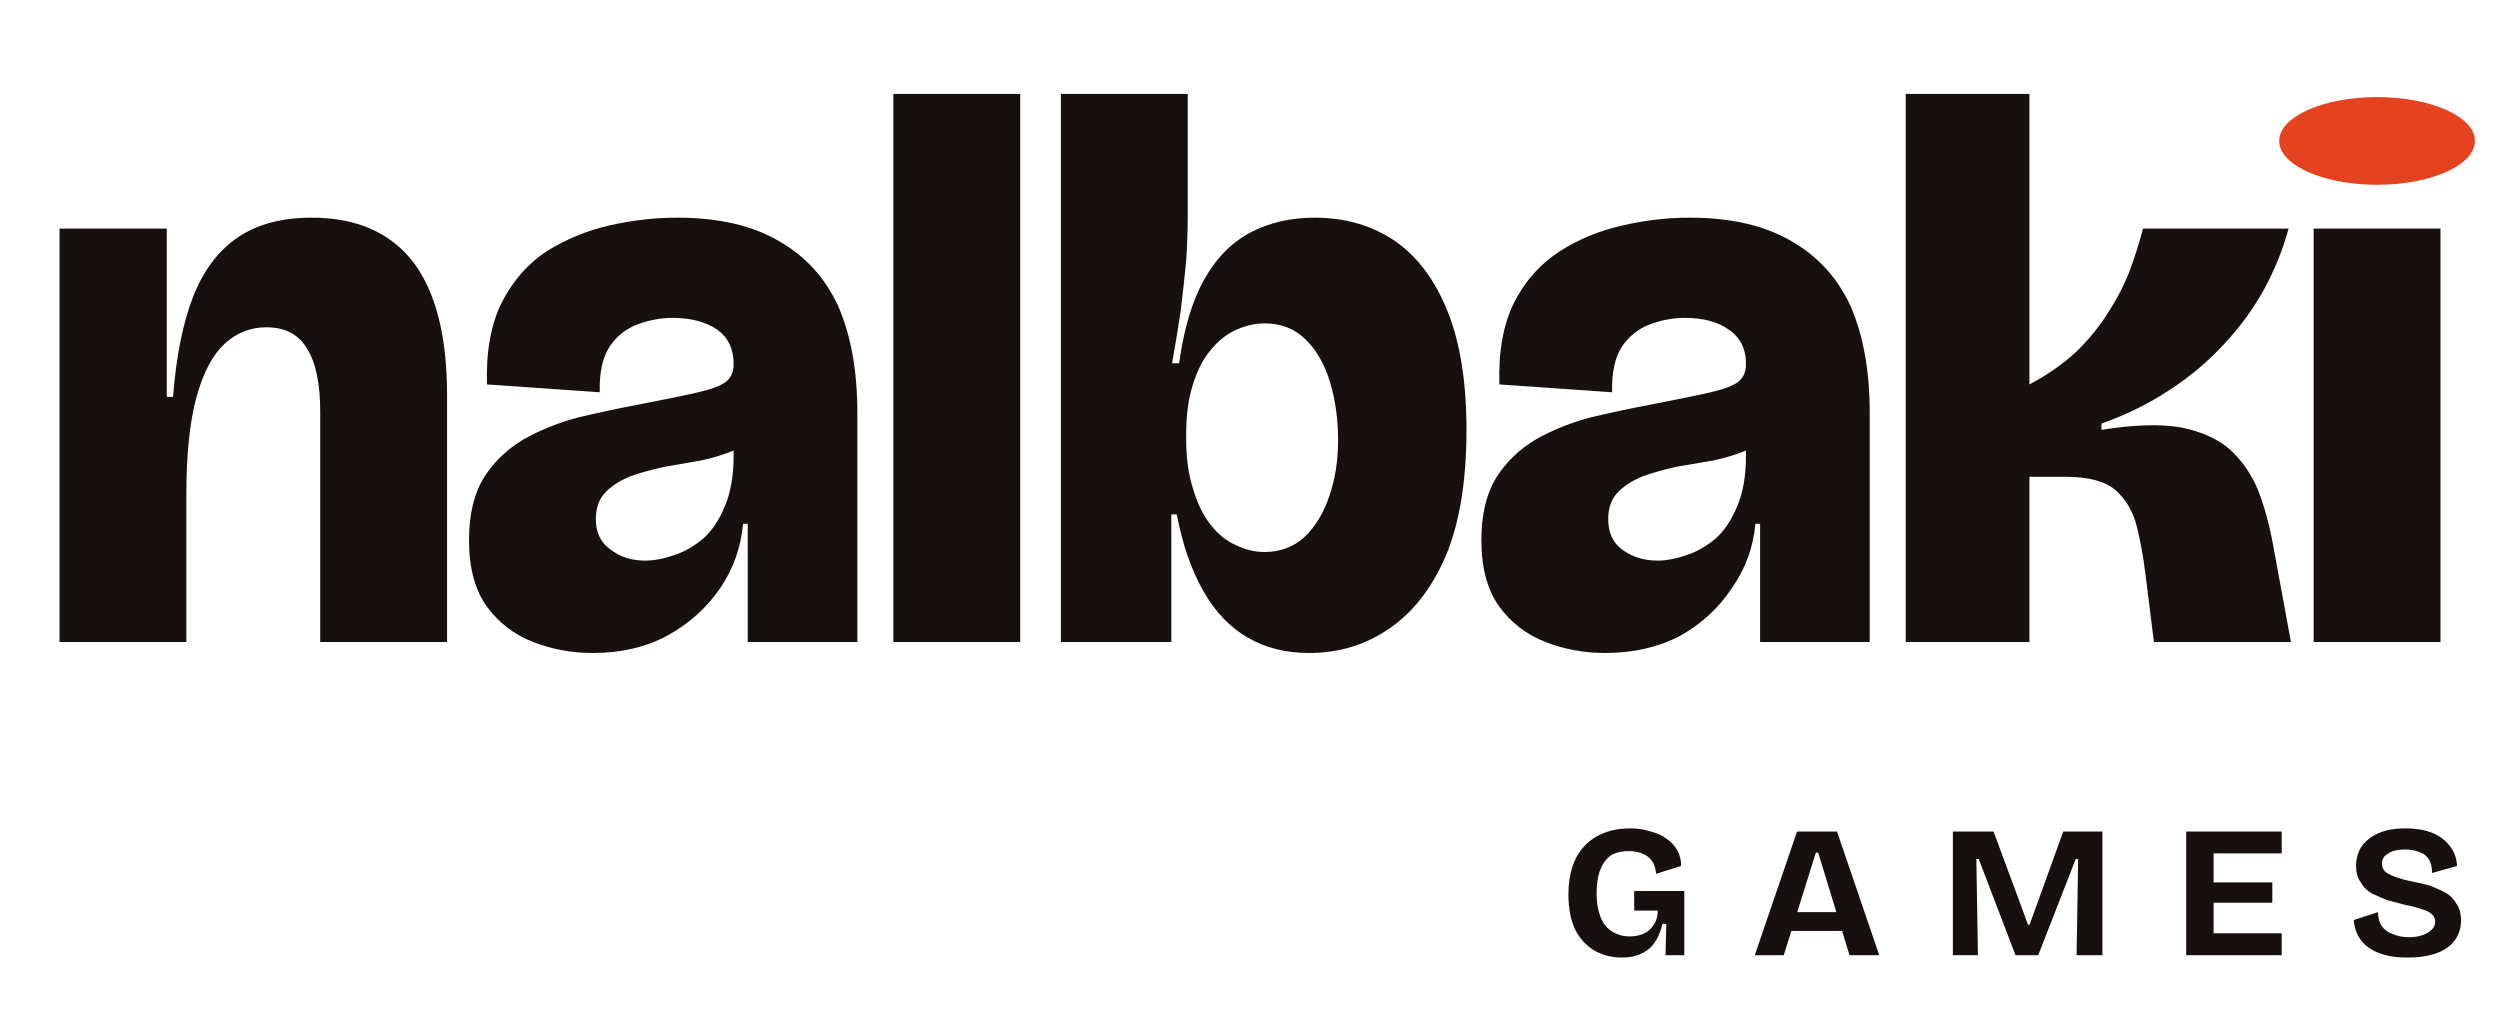
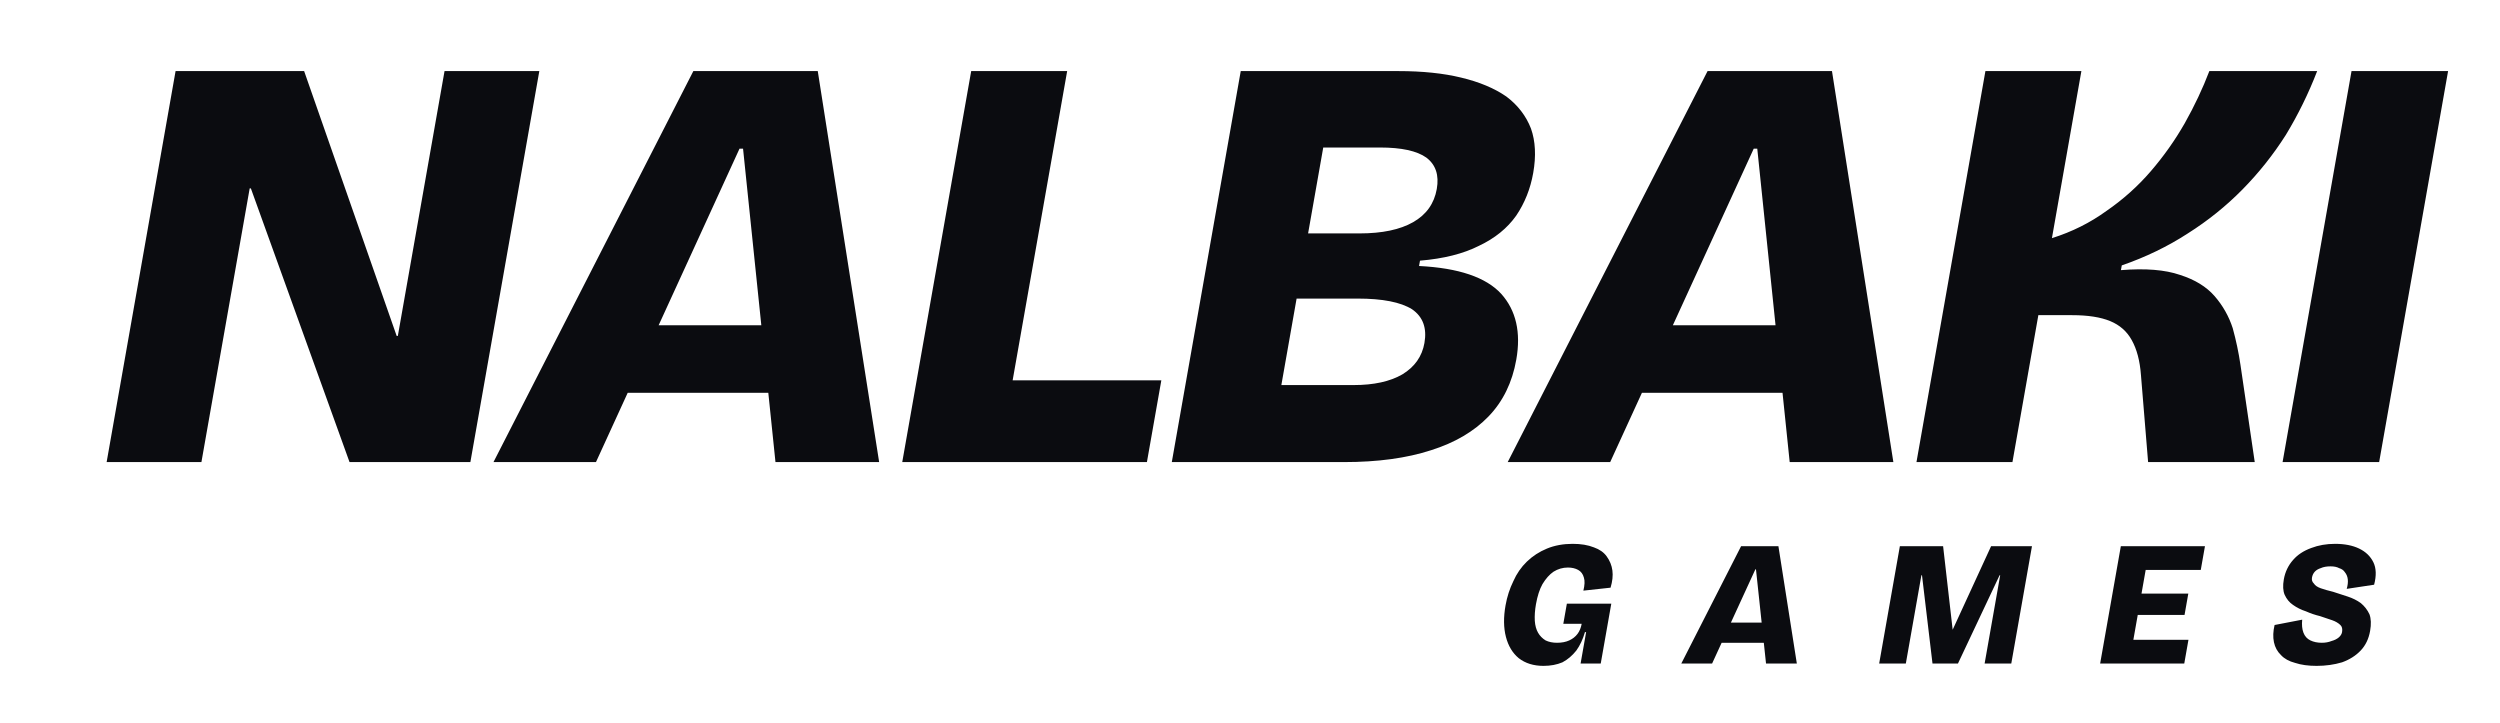
- <svg xmlns="http://www.w3.org/2000/svg" viewBox="-4 -82 319.3 130" role="img" aria-label="Nalbaki Games">
-   <path d="M3.6 0V-29.9V-52.8H17.3V-31.3H18.1Q18.7 -39.1 20.7 -44.2Q22.7 -49.2 26.4 -51.7Q30.1 -54.2 35.8 -54.2Q44.4 -54.2 48.8 -48.5Q53.1 -42.8 53.1 -31.5V0H36.9V-29.4Q36.9 -34.8 35.2 -37.5Q33.6 -40.2 30 -40.2Q27 -40.2 24.7 -38.1Q22.4 -36 21.1 -31.3Q19.8 -26.6 19.8 -18.7V0Z M71.7 1.4Q67.7 1.4 64.1 0Q60.5 -1.4 58.2 -4.5Q55.9 -7.7 55.9 -13Q55.9 -17.9 57.8 -21Q59.7 -24 62.9 -25.9Q66.1 -27.7 69.9 -28.7Q73.7 -29.6 77.4 -30.3Q82.6 -31.3 85.2 -31.9Q87.8 -32.5 88.8 -33.3Q89.7 -34.1 89.7 -35.5Q89.7 -38.4 87.6 -39.9Q85.4 -41.4 81.9 -41.4Q79.7 -41.4 77.5 -40.6Q75.3 -39.8 73.9 -37.8Q72.5 -35.7 72.6 -31.9L58.2 -32.9Q58 -39.2 60.1 -43.4Q62.2 -47.5 65.8 -49.9Q69.5 -52.2 73.8 -53.2Q78.2 -54.2 82.5 -54.2Q90.4 -54.2 95.5 -51.2Q100.6 -48.3 103.1 -42.8Q105.5 -37.2 105.5 -29.3V-19.9Q105.5 -16.6 105.5 -13.2Q105.5 -9.9 105.5 -6.6Q105.5 -3.3 105.5 0H91.5Q91.5 -3.6 91.5 -7.3Q91.5 -11 91.5 -15.1H90.9Q90.5 -10.6 88 -6.9Q85.4 -3.1 81.2 -0.8Q77.1 1.4 71.7 1.4ZM78.4 -10.4Q80.1 -10.4 82.1 -11.1Q84 -11.7 85.8 -13.2Q87.5 -14.7 88.6 -17.4Q89.7 -20 89.7 -23.9V-26.3L92.4 -26.6Q91.6 -25.3 89.8 -24.5Q87.9 -23.7 85.6 -23.2Q83.3 -22.8 81 -22.4Q78.6 -21.9 76.6 -21.2Q74.6 -20.4 73.4 -19.2Q72.1 -17.9 72.1 -15.7Q72.1 -13.1 74 -11.8Q75.8 -10.4 78.4 -10.4Z M110.1 0V-70H126.3V0Z M163.2 1.4Q158.7 1.4 155.3 -0.6Q151.9 -2.6 149.7 -6.5Q147.4 -10.5 146.3 -16.3H145.6V0H131.5V-18.6V-70H147.7V-54.5Q147.7 -51.8 147.5 -48.7Q147.2 -45.6 146.8 -42.3Q146.3 -39 145.7 -35.6H146.6Q147.5 -42.2 149.8 -46.3Q152.1 -50.4 155.7 -52.3Q159.3 -54.2 163.9 -54.2Q169.8 -54.2 174.2 -51.2Q178.5 -48.2 180.9 -42.2Q183.3 -36.2 183.3 -27.1Q183.3 -17.4 180.7 -11.1Q178 -4.8 173.4 -1.7Q168.9 1.4 163.2 1.4ZM157.5 -11.5Q160.5 -11.5 162.6 -13.4Q164.7 -15.4 165.8 -18.7Q166.9 -21.9 166.9 -25.8Q166.9 -29.7 165.9 -33.1Q164.9 -36.5 162.8 -38.6Q160.7 -40.7 157.5 -40.7Q156.1 -40.7 154.7 -40.2Q153.2 -39.7 152 -38.7Q150.7 -37.6 149.7 -36Q148.7 -34.3 148.1 -32Q147.5 -29.6 147.5 -26.6V-25.9Q147.5 -22.2 148.4 -19.5Q149.2 -16.8 150.6 -15Q152 -13.2 153.8 -12.4Q155.6 -11.5 157.5 -11.5Z M201 1.4Q197 1.4 193.4 0Q189.8 -1.4 187.5 -4.5Q185.2 -7.7 185.2 -13Q185.2 -17.9 187.1 -21Q189 -24 192.2 -25.9Q195.4 -27.7 199.2 -28.7Q203 -29.6 206.7 -30.3Q211.9 -31.3 214.5 -31.9Q217.1 -32.5 218.1 -33.3Q219 -34.1 219 -35.5Q219 -38.4 216.8 -39.9Q214.7 -41.4 211.2 -41.4Q209 -41.4 206.8 -40.6Q204.6 -39.8 203.2 -37.8Q201.8 -35.7 201.9 -31.9L187.5 -32.9Q187.3 -39.2 189.4 -43.4Q191.5 -47.5 195.2 -49.9Q198.8 -52.2 203.2 -53.2Q207.5 -54.2 211.8 -54.2Q219.7 -54.2 224.8 -51.2Q229.9 -48.3 232.4 -42.8Q234.8 -37.2 234.8 -29.3V-19.9Q234.8 -16.6 234.8 -13.2Q234.8 -9.9 234.8 -6.6Q234.8 -3.3 234.8 0H220.8Q220.8 -3.6 220.8 -7.3Q220.8 -11 220.8 -15.1H220.2Q219.8 -10.6 217.2 -6.9Q214.7 -3.1 210.6 -0.8Q206.4 1.4 201 1.4ZM207.7 -10.4Q209.4 -10.4 211.4 -11.1Q213.3 -11.7 215.1 -13.2Q216.8 -14.7 217.9 -17.4Q219 -20 219 -23.9V-26.3L221.7 -26.6Q220.9 -25.3 219.1 -24.5Q217.2 -23.7 214.9 -23.2Q212.6 -22.8 210.2 -22.4Q207.9 -21.9 205.9 -21.2Q203.9 -20.4 202.7 -19.2Q201.4 -17.9 201.4 -15.7Q201.4 -13.1 203.2 -11.8Q205.1 -10.4 207.7 -10.4Z M239.4 0V-70H255.2V-32.9Q258.6 -34.7 261.1 -37Q263.5 -39.3 265.2 -42Q266.9 -44.6 268 -47.4Q269 -50.1 269.7 -52.8H288.3Q287.2 -48.8 285.2 -45.1Q283.1 -41.3 280.1 -38.1Q277.1 -34.8 273.1 -32.2Q269.2 -29.6 264.4 -27.9V-27.1Q270.6 -28.1 274.6 -27.4Q278.5 -26.6 280.8 -24.6Q283.1 -22.5 284.4 -19.4Q285.6 -16.3 286.3 -12.5L288.6 0H271.1L270 -8.8Q269.6 -12 268.9 -14.8Q268.2 -17.6 266.2 -19.4Q264.2 -21.1 259.9 -21.1H255.2V0Z M291.5 0V-52.8H307.7V0Z" fill="#16110E" />
-   <ellipse cx="299.6" cy="-64" rx="12.5" ry="5.6" fill="#E5431F" />
-   <path transform="translate(195.12 40)" d="M8 0.3Q6.1 0.3 4.5 -0.6Q3 -1.5 2.1 -3.2Q1.2 -5 1.2 -7.8Q1.2 -9.7 1.7 -11.3Q2.2 -12.8 3.2 -13.9Q4.2 -15 5.7 -15.6Q7.2 -16.2 9.1 -16.2Q10.5 -16.2 11.7 -15.8Q12.9 -15.5 13.7 -14.9Q14.6 -14.3 15.1 -13.4Q15.6 -12.5 15.6 -11.4L12.4 -10.4Q12.3 -11.4 11.9 -12Q11.4 -12.7 10.6 -13Q9.8 -13.3 8.9 -13.3Q7.6 -13.3 6.7 -12.8Q5.8 -12.2 5.3 -11Q4.8 -9.8 4.8 -7.9Q4.8 -6.5 5.1 -5.5Q5.4 -4.4 5.9 -3.8Q6.5 -3.1 7.2 -2.8Q8 -2.4 9 -2.4Q10.1 -2.4 10.9 -2.8Q11.6 -3.1 12.1 -3.9Q12.6 -4.6 12.6 -5.7H9.6V-8.2H16V-5.3V0H13.6L13.7 -4H13.2Q12.9 -2.6 12.2 -1.6Q11.6 -0.7 10.5 -0.2Q9.5 0.3 8 0.3Z M25 0 30.4 -15.8H35.5L40.9 0H37.1L33.1 -13.1H32.8L28.7 0ZM28 -3.1V-5.5H38.4V-3.1Z M50.3 0V-15.8H55.5L59.9 -3.9H60.1L64.4 -15.8H69.4V0H66.1L66.3 -12.3H66L61.2 0H58.3L53.6 -12.3H53.3L53.5 0Z M80.1 0V-15.8H83.6V0ZM82.5 0V-2.8H92.3V0ZM82.5 -6.7V-9.3H91.1V-6.7ZM82.5 -13V-15.8H92.3V-13Z M108.4 0.3Q106.8 0.3 105.6 0Q104.4 -0.3 103.5 -0.9Q102.6 -1.5 102.1 -2.4Q101.6 -3.3 101.5 -4.5L104.6 -5.5Q104.6 -4.4 105.1 -3.7Q105.6 -3 106.5 -2.7Q107.4 -2.3 108.6 -2.3Q109.6 -2.3 110.4 -2.6Q111.1 -2.9 111.5 -3.3Q111.9 -3.7 111.9 -4.3Q111.9 -4.9 111.4 -5.3Q110.9 -5.7 110.1 -5.9Q109.3 -6.2 108.2 -6.4Q107 -6.7 105.9 -7Q104.8 -7.4 103.8 -7.9Q102.9 -8.4 102.4 -9.3Q101.8 -10.1 101.8 -11.4Q101.8 -12.8 102.5 -13.9Q103.3 -15 104.7 -15.6Q106.1 -16.2 108.1 -16.2Q110.1 -16.2 111.6 -15.6Q113 -15 113.8 -13.9Q114.6 -12.9 114.7 -11.4L111.5 -10.5Q111.5 -11.3 111.3 -11.8Q111.1 -12.4 110.6 -12.8Q110.2 -13.1 109.5 -13.3Q108.9 -13.5 108.1 -13.5Q107.2 -13.5 106.5 -13.3Q105.8 -13 105.4 -12.6Q105.1 -12.2 105.1 -11.7Q105.1 -11 105.6 -10.6Q106.2 -10.2 107.1 -9.9Q108 -9.6 109 -9.4Q110.1 -9.2 111.2 -8.9Q112.2 -8.5 113.2 -8Q114.1 -7.5 114.6 -6.6Q115.2 -5.8 115.2 -4.4Q115.2 -3 114.4 -1.9Q113.7 -0.9 112.2 -0.3Q110.6 0.3 108.4 0.3Z" fill="#16110E" />
+ <svg xmlns="http://www.w3.org/2000/svg" viewBox="-14 -78 422 122" role="img" aria-label="Nalbaki Games">
+   <g transform="skewX(-10)">
+     <path d="M4 0V-66H25.7L49.2 -21.3H49.4V-66H65.4V0H45L20.2 -46.2H20V0Z M69.3 0 91.4 -66H112.4L134.4 0H116.9L102.1 -52.9H101.5L86.6 0ZM81.8 -11.7V-23.1H123.9V-11.7Z M138.3 0V-66H154.5V0ZM141.1 0V-13.8H179.6V0Z M183.8 0V-66H210.4Q216.5 -66 221.2 -64.9Q226 -63.8 229.4 -61.7Q232.7 -59.5 234.5 -56.3Q236.2 -53.1 236.2 -48.8Q236.2 -44.8 234.6 -41.6Q232.9 -38.4 229.2 -36.5Q225.6 -34.5 219.7 -34V-33.1Q229.8 -32.6 234.4 -28.4Q238.9 -24.2 238.9 -17.3Q238.9 -11.5 235.9 -7.7Q232.9 -3.9 227.2 -2Q221.4 0 212.9 0ZM200 -13H212.2Q217.3 -13 220.1 -14.8Q222.9 -16.7 222.9 -20.1Q222.9 -23.9 219.8 -25.8Q216.6 -27.6 210.3 -27.6H200ZM200 -38.6H208.7Q214.4 -38.6 217.4 -40.5Q220.4 -42.4 220.4 -46.1Q220.4 -49.6 217.7 -51.4Q215 -53.1 209.6 -53.1H200Z M240.5 0 262.6 -66H283.6L305.6 0H288.1L273.3 -52.9H272.7L257.8 0ZM253 -11.7V-23.1H295.1V-11.7Z M309.5 0V-66H325.7V-37.8Q330.5 -39.4 334.1 -42.4Q337.8 -45.3 340.4 -49.1Q343 -52.9 344.7 -57.2Q346.4 -61.6 347.3 -66H365.5Q364.3 -60.3 362.1 -55.2Q359.8 -50.2 356.4 -46Q353 -41.8 348.5 -38.6Q344 -35.3 338.3 -33.2V-32.4Q344.4 -32.9 348.4 -31.6Q352.4 -30.4 354.9 -28Q357.4 -25.6 358.9 -22.6Q360.3 -19.5 361.3 -16.4L366.6 0H348.6L344.8 -14.7Q343.9 -18.3 342.2 -20.6Q340.6 -22.8 338 -23.8Q335.4 -24.8 331.4 -24.8H325.7V0Z M371.3 0V-66H387.6V0Z" fill="#0B0C10" />
+     <path transform="translate(243.6 34)" d="M9 0.4Q6.5 0.4 4.6 -0.9Q2.8 -2.2 1.8 -4.5Q0.8 -6.8 0.8 -9.8Q0.8 -12 1.4 -13.9Q1.9 -15.8 3.1 -17.2Q4.3 -18.6 6.1 -19.4Q7.9 -20.2 10.3 -20.2Q12.4 -20.2 14 -19.6Q15.5 -19.1 16.4 -18.1Q17.4 -17 17.8 -15.7Q18.2 -14.4 18 -12.8L13.5 -12.3Q13.6 -13.7 13.2 -14.5Q12.8 -15.4 12 -15.8Q11.2 -16.2 10.2 -16.2Q8.9 -16.2 7.9 -15.5Q7 -14.8 6.4 -13.4Q5.9 -12.1 5.9 -10Q5.9 -8.5 6.2 -7.2Q6.5 -6 7.1 -5.2Q7.7 -4.4 8.6 -3.9Q9.5 -3.5 10.6 -3.5Q11.8 -3.5 12.6 -3.9Q13.4 -4.3 13.8 -5Q14.2 -5.7 14.2 -6.7H11.1V-10.1H18.6V-6.4V0H15.2V-5.3H15Q14.8 -3.5 14.1 -2.2Q13.3 -0.9 12.1 -0.2Q10.8 0.4 9 0.4Z M32.2 0 38.8 -19.8H45.1L51.7 0H46.5L42 -15.9H41.9L37.4 0ZM35.9 -3.5V-6.9H48.6V-3.5Z M65.6 0V-19.8H72.9L77 -5.7H77L81 -19.8H87.9V0H83.4V-14.9H83.3L78.9 0H74.6L70.2 -14.9H70.1V0Z M102.9 0V-19.8H107.8V0ZM106.5 0V-4H117.1V0ZM106.5 -8.2V-11.8H115.7V-8.2ZM106.5 -15.8V-19.8H117.1V-15.8Z M139.5 0.4Q137.4 0.4 135.8 -0.1Q134.2 -0.5 133.2 -1.4Q132.1 -2.3 131.6 -3.6Q131.1 -4.9 131.2 -6.5L135.7 -7.4Q135.8 -6.1 136.3 -5.2Q136.8 -4.3 137.7 -3.9Q138.6 -3.5 139.7 -3.5Q140.6 -3.5 141.3 -3.8Q142 -4 142.4 -4.4Q142.8 -4.8 142.8 -5.3Q142.8 -6.1 142.3 -6.5Q141.7 -7 140.8 -7.3Q139.8 -7.6 138.6 -8Q137.3 -8.3 136.1 -8.8Q134.8 -9.2 133.7 -9.9Q132.7 -10.5 132 -11.6Q131.4 -12.6 131.4 -14.2Q131.4 -16.1 132.4 -17.5Q133.3 -18.8 135.1 -19.5Q136.8 -20.2 139 -20.2Q141.4 -20.2 143.2 -19.4Q145 -18.6 146 -17.1Q147 -15.6 146.8 -13.3L142.3 -12.6Q142.4 -13.5 142.2 -14.2Q142 -14.9 141.5 -15.4Q141.1 -15.9 140.4 -16.1Q139.8 -16.4 138.9 -16.4Q137.9 -16.4 137.3 -16.1Q136.7 -15.9 136.4 -15.5Q136.1 -15.1 136.1 -14.5Q136.1 -13.9 136.6 -13.5Q137 -13 137.9 -12.7Q138.8 -12.4 140.1 -12.1Q141.4 -11.7 142.7 -11.3Q144 -10.9 145.1 -10.2Q146.2 -9.4 146.9 -8.3Q147.5 -7.2 147.5 -5.5Q147.5 -3.5 146.5 -2.2Q145.5 -0.9 143.7 -0.2Q141.8 0.4 139.5 0.4Z" fill="#0B0C10" />
+   </g>
</svg>
